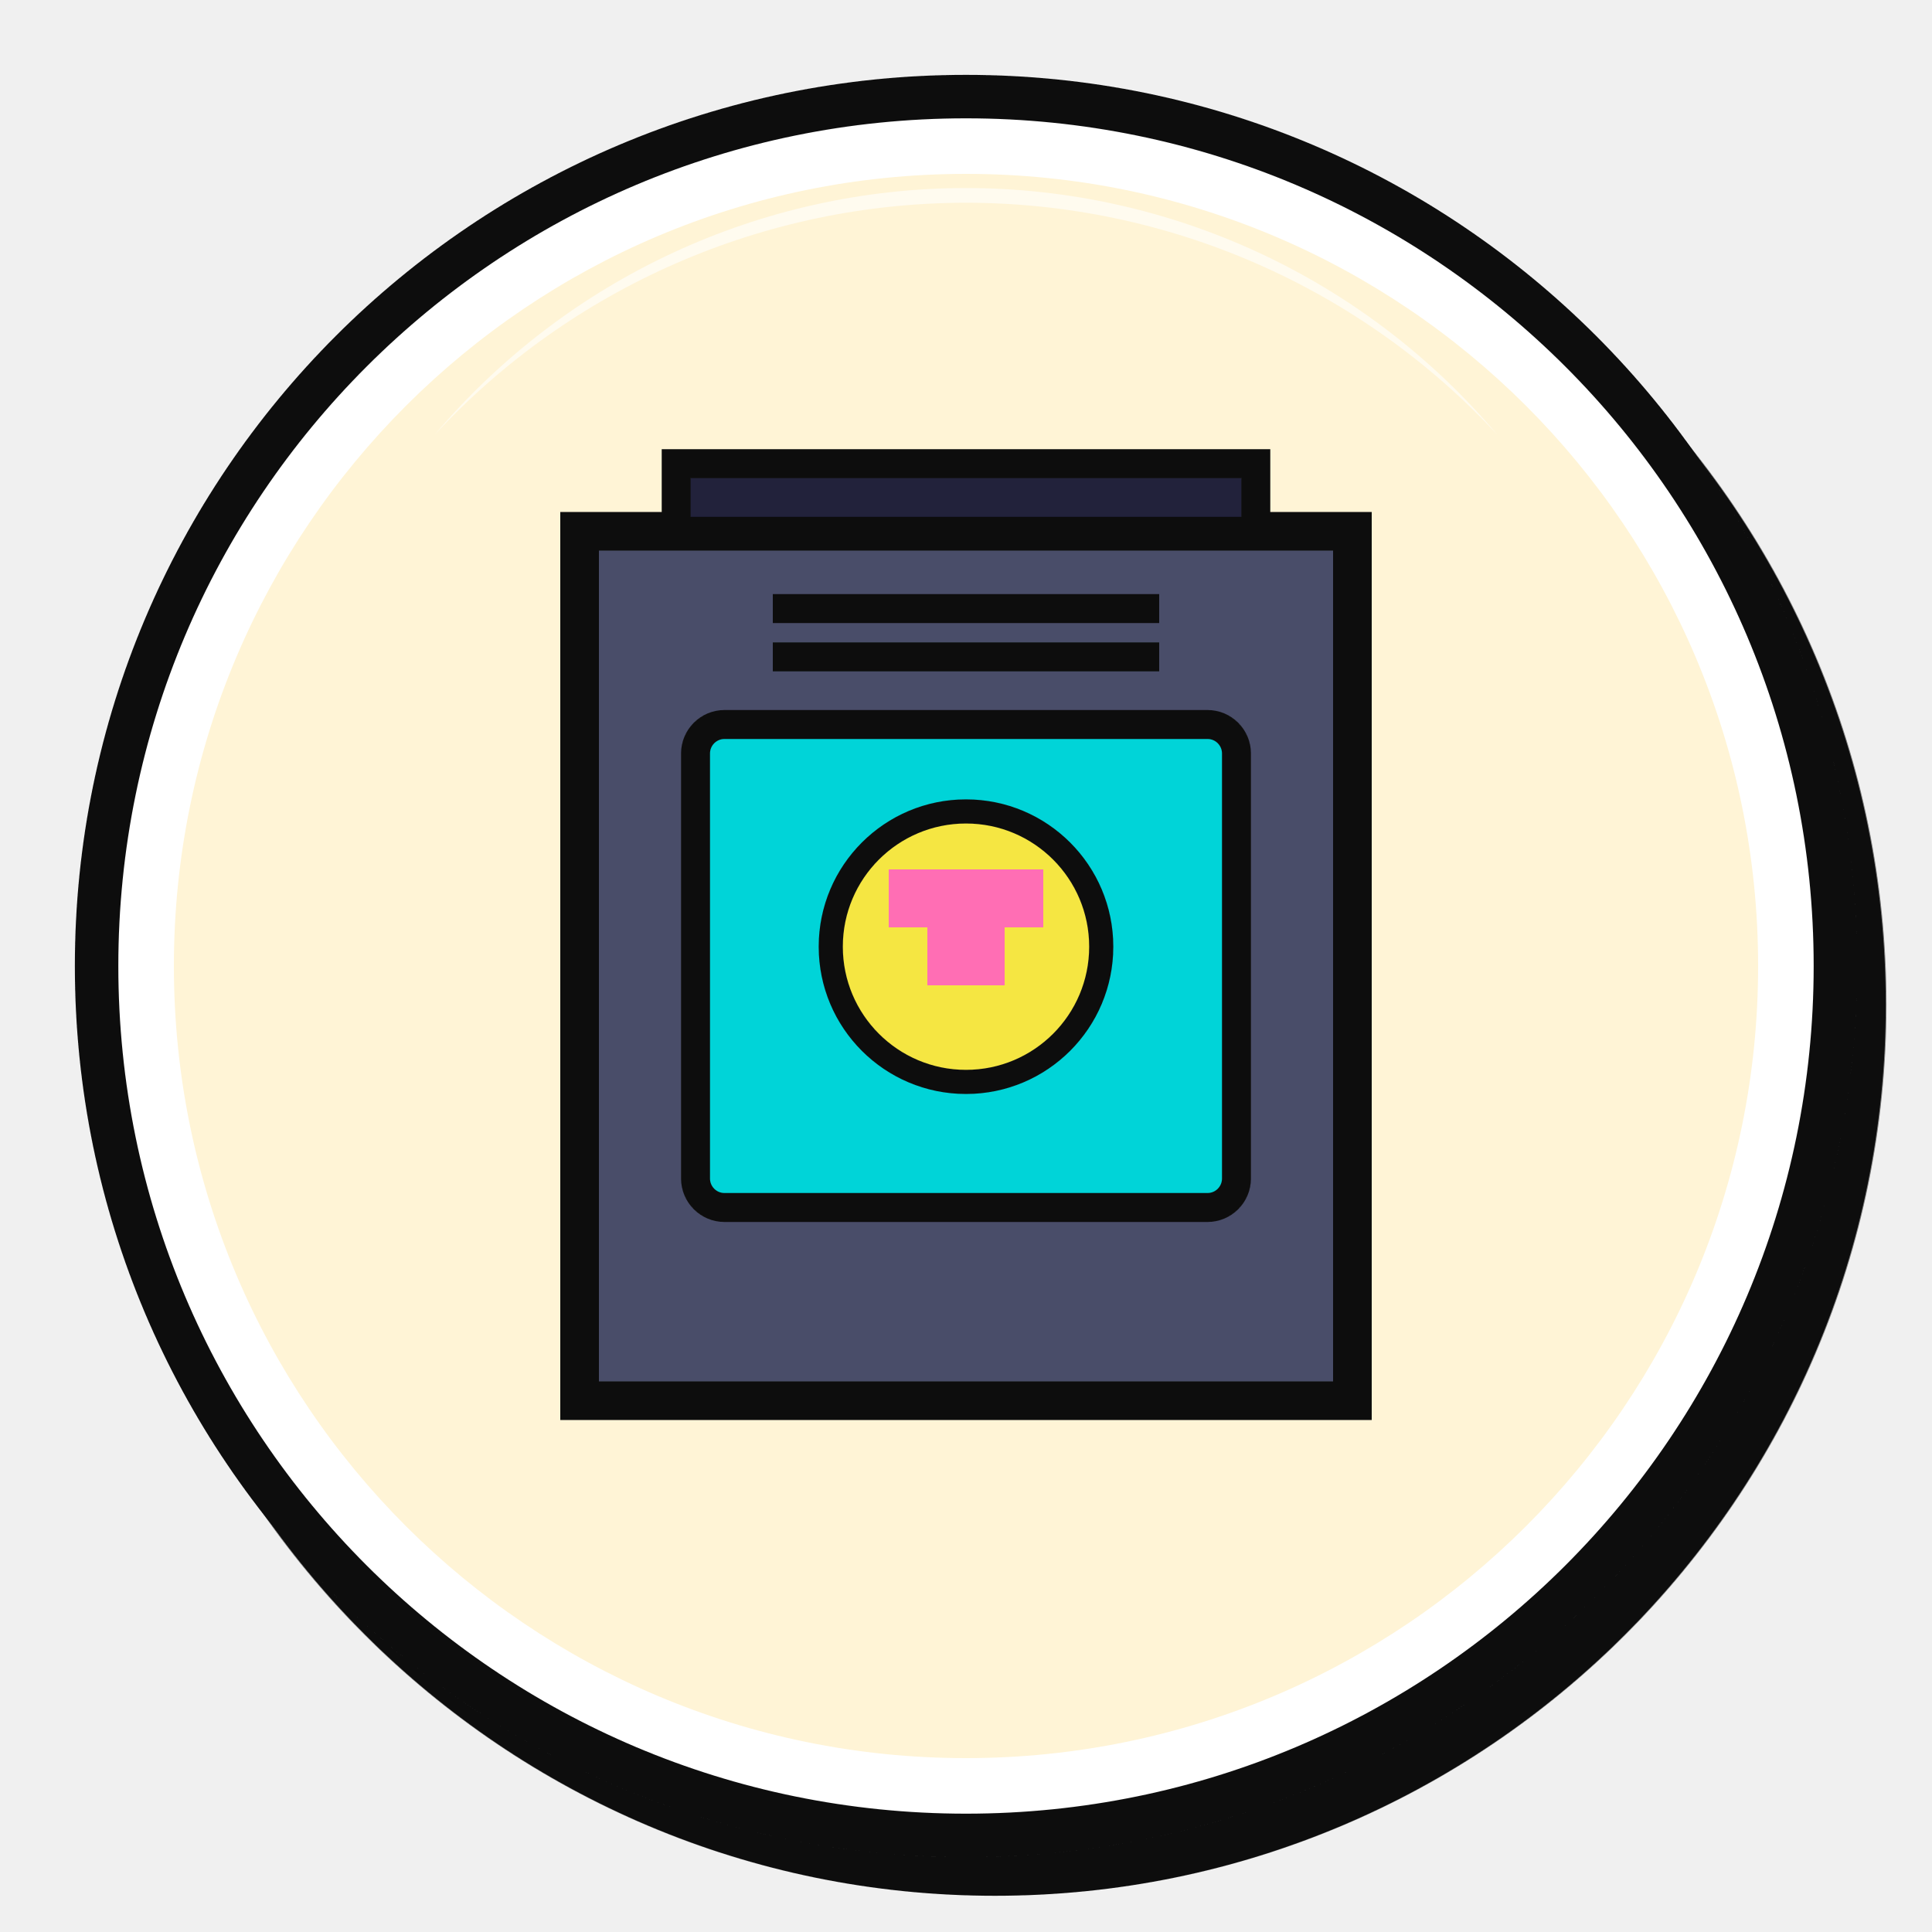
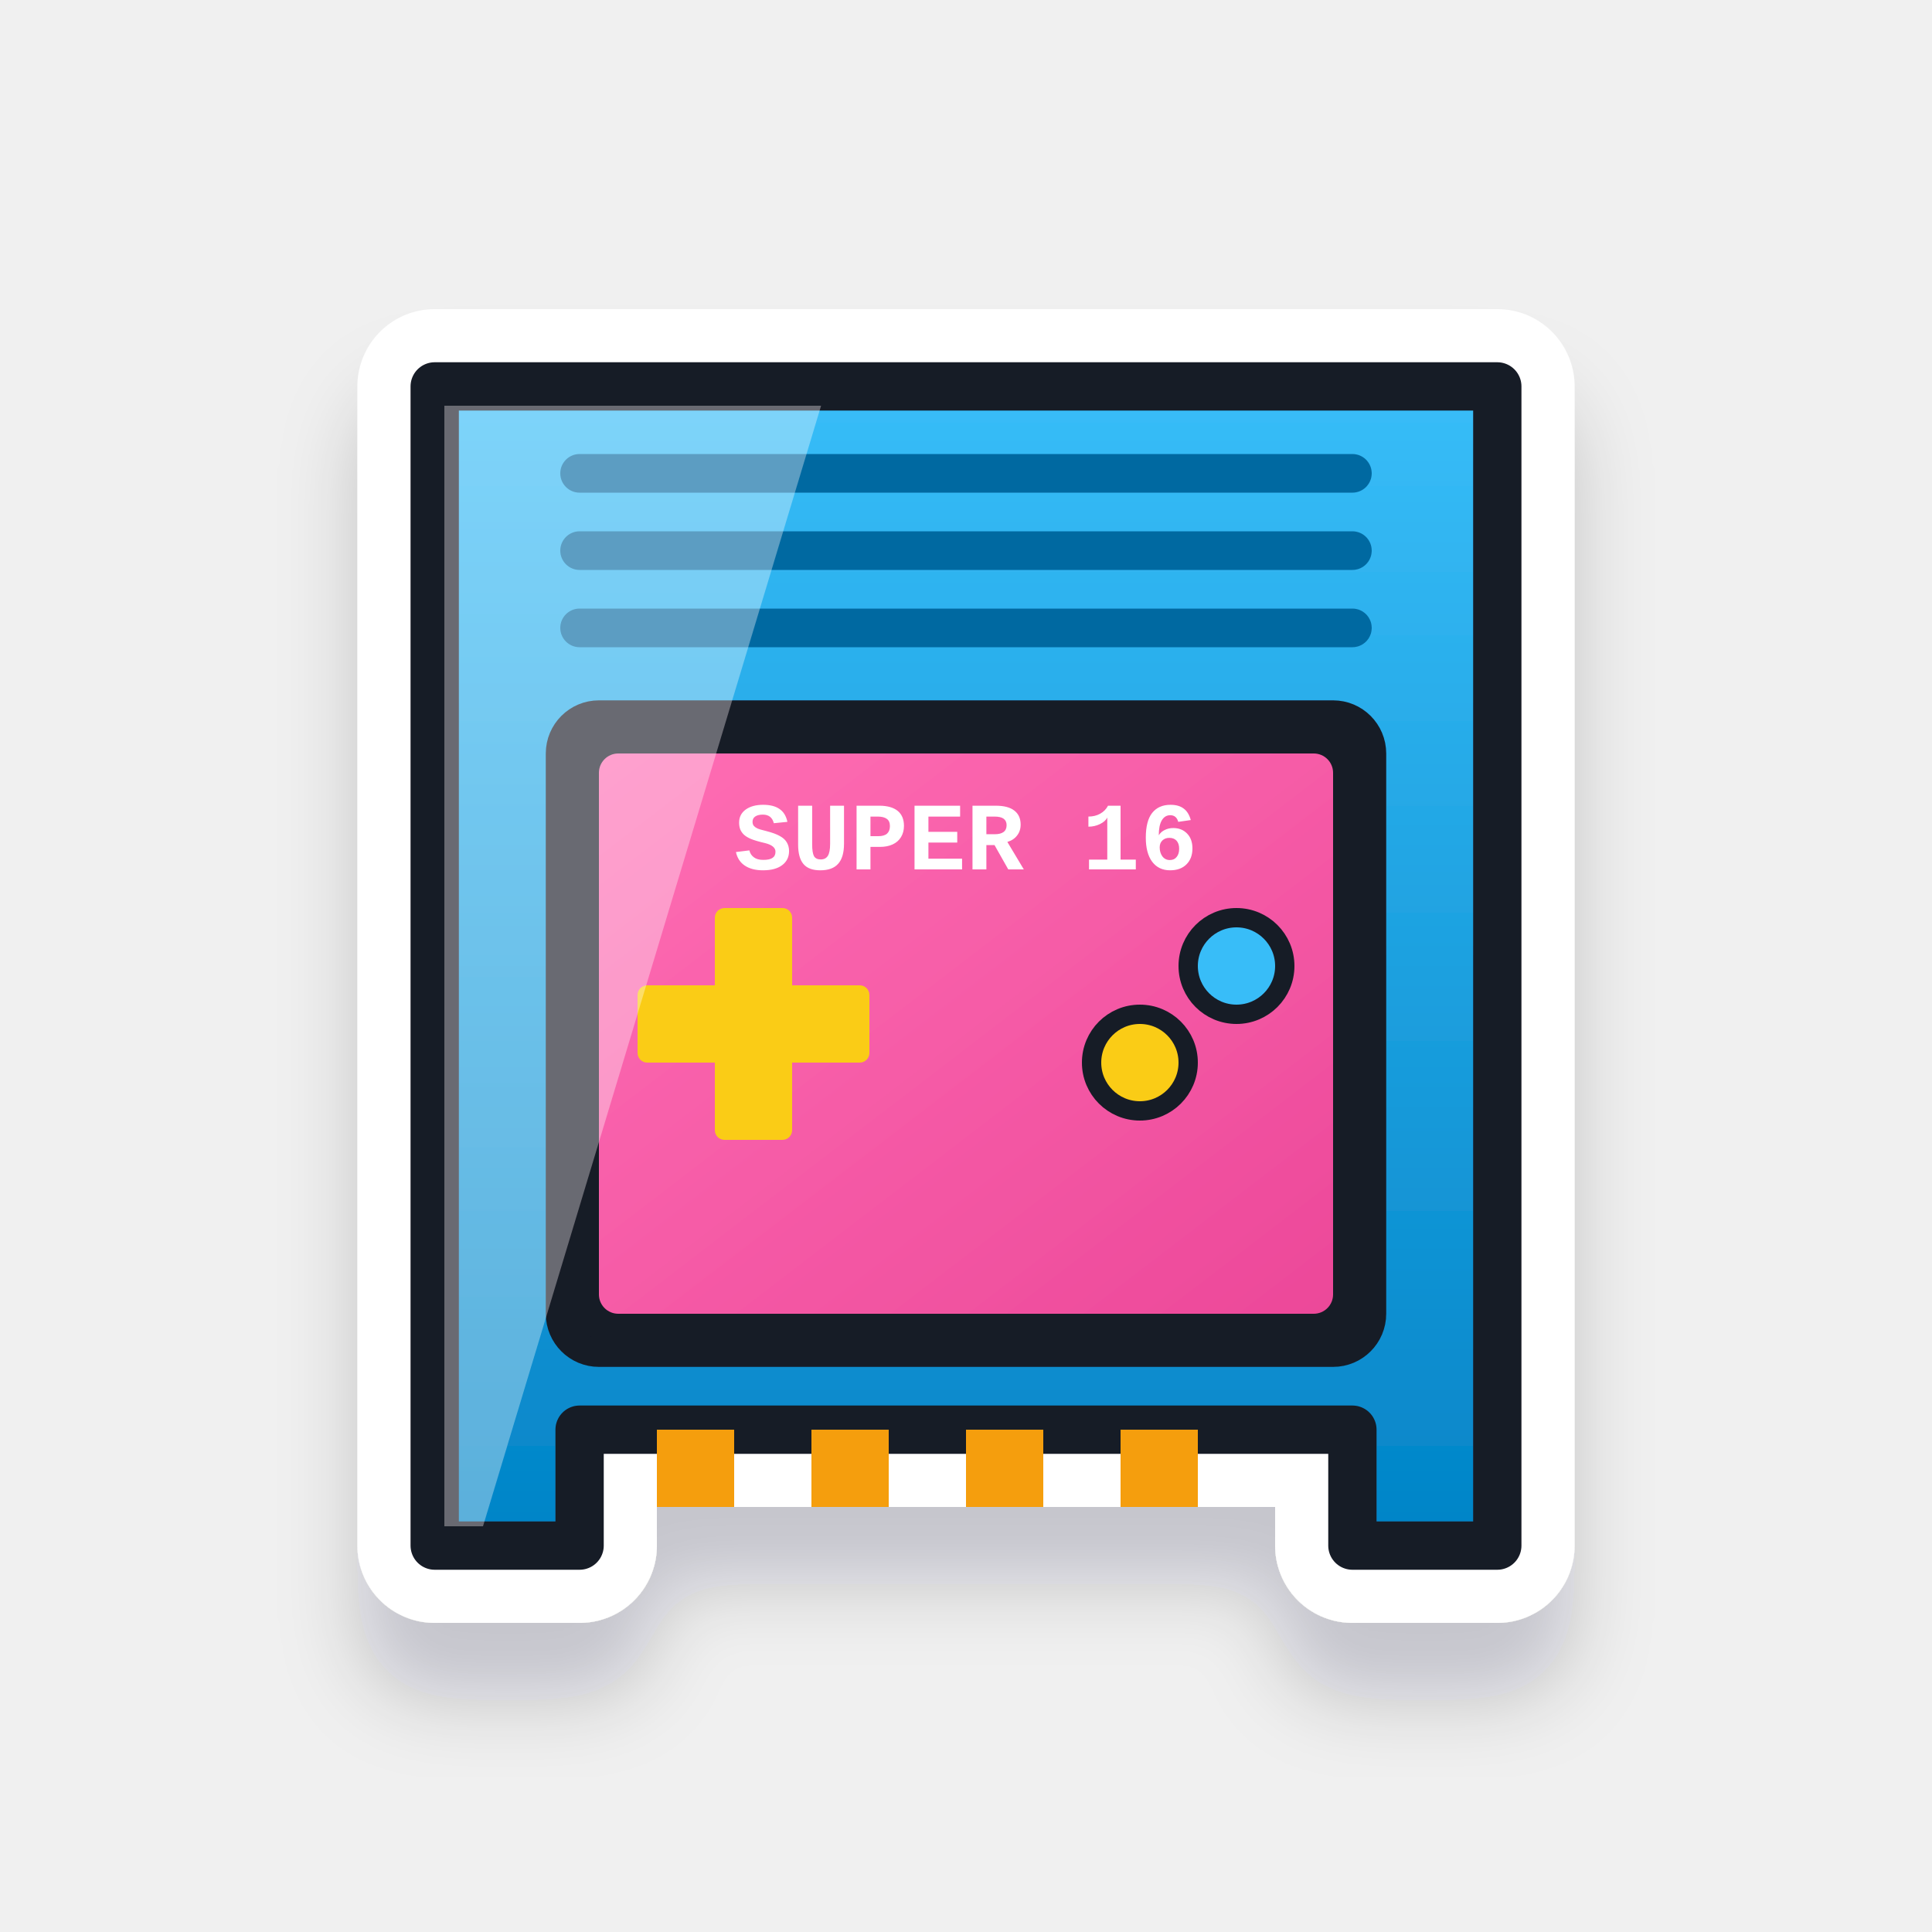
<svg xmlns="http://www.w3.org/2000/svg" viewBox="0 0 200 200" width="100%" height="100%">
  <defs>
-     <filter id="sticker-shadow" x="-10%" y="-10%" width="130%" height="130%">
-       <feDropShadow dx="3" dy="4" stdDeviation="0" flood-color="#111111" flood-opacity="1" />
+     <filter id="cart-shadow" x="-20%" y="-20%" width="140%" height="140%">
+       <feDropShadow dx="0" dy="8" stdDeviation="4" flood-color="#181A26" flood-opacity="0.18" />
    </filter>
-     <linearGradient id="holo-grad" x1="0%" y1="0%" x2="100%" y2="100%">
-       <stop offset="0%" stop-color="#00D4D8" />
-       <stop offset="50%" stop-color="#FF6EB4" />
-       <stop offset="100%" stop-color="#F5E642" />
+     <linearGradient id="neonPink" x1="0%" y1="0%" x2="100%" y2="100%">
+       <stop offset="0%" stop-color="#FF6EB4" />
+       <stop offset="100%" stop-color="#EC4899" />
+     </linearGradient>
+     <linearGradient id="cartPlastic" x1="0%" y1="0%" x2="0%" y2="100%">
+       <stop offset="0%" stop-color="#38BDF8" />
+       <stop offset="100%" stop-color="#0284C7" />
    </linearGradient>
  </defs>
-   <g filter="url(#sticker-shadow)">
-     <circle cx="100" cy="100" r="90" fill="#FFFFFF" stroke="#111111" stroke-width="4.5" />
-     <circle cx="100" cy="100" r="82" fill="#FFF4D6" />
-     <path d="M 60 55 L 140 55 L 140 145 L 60 145 Z" fill="#4A4E69" stroke="#111111" stroke-width="4" />
-     <path d="M 70 55 L 70 48 L 130 48 L 130 55 Z" fill="#22223B" stroke="#111111" stroke-width="3" />
-     <rect x="72" y="75" width="56" height="50" rx="3" fill="#00D4D8" stroke="#111111" stroke-width="3" />
-     <circle cx="100" cy="98" r="14" fill="#F5E642" stroke="#111111" stroke-width="2.5" />
-     <rect x="96" y="94" width="8" height="8" fill="#FF6EB4" />
-     <rect x="92" y="90" width="8" height="6" fill="#FF6EB4" />
-     <rect x="100" y="90" width="8" height="6" fill="#FF6EB4" />
-     <line x1="80" y1="63" x2="120" y2="63" stroke="#111111" stroke-width="3" />
-     <line x1="80" y1="68" x2="120" y2="68" stroke="#111111" stroke-width="3" />
-     <path d="M 45 45 A 75 75 0 0 1 155 45 A 72 72 0 0 0 45 45 Z" fill="#FFFFFF" opacity="0.6" />
+   <g filter="url(#cart-shadow)">
+     <path d="M 45 40 L 155 40 L 155 160 L 140 160 L 140 148 L 60 148 L 60 160 L 45 160 Z" fill="#FFFFFF" stroke="#FFFFFF" stroke-width="16" stroke-linejoin="round" />
+     <path d="M 45 40 L 155 40 L 155 160 L 140 160 L 140 148 L 60 148 L 60 160 L 45 160 Z" fill="url(#cartPlastic)" stroke="#181A26" stroke-width="5" stroke-linejoin="round" />
+     <rect x="58" y="47" width="84" height="4" rx="2" fill="#0369A1" />
+     <rect x="58" y="55" width="84" height="4" rx="2" fill="#0369A1" />
+     <rect x="58" y="63" width="84" height="4" rx="2" fill="#0369A1" />
+     <rect x="58" y="74" width="84" height="66" rx="4" fill="#181A26" stroke="#181A26" stroke-width="3" />
+     <rect x="62" y="78" width="76" height="58" rx="2" fill="url(#neonPink)" />
+     <rect x="74" y="94" width="8" height="24" fill="#FACC15" rx="1" />
+     <rect x="66" y="102" width="24" height="8" fill="#FACC15" rx="1" />
+     <circle cx="118" cy="110" r="5" fill="#FACC15" stroke="#181A26" stroke-width="2" />
+     <circle cx="128" cy="100" r="5" fill="#38BDF8" stroke="#181A26" stroke-width="2" />
+     <text x="100" y="90" font-family="'Courier New', monospace" font-size="10" font-weight="900" fill="#FFFFFF" text-anchor="middle">SUPER 16</text>
+     <rect x="68" y="148" width="8" height="8" fill="#F59E0B" />
+     <rect x="84" y="148" width="8" height="8" fill="#F59E0B" />
+     <rect x="100" y="148" width="8" height="8" fill="#F59E0B" />
+     <rect x="116" y="148" width="8" height="8" fill="#F59E0B" />
+     <polygon points="46,42 85,42 50,158 46,158" fill="#FFFFFF" opacity="0.35" />
  </g>
</svg>
